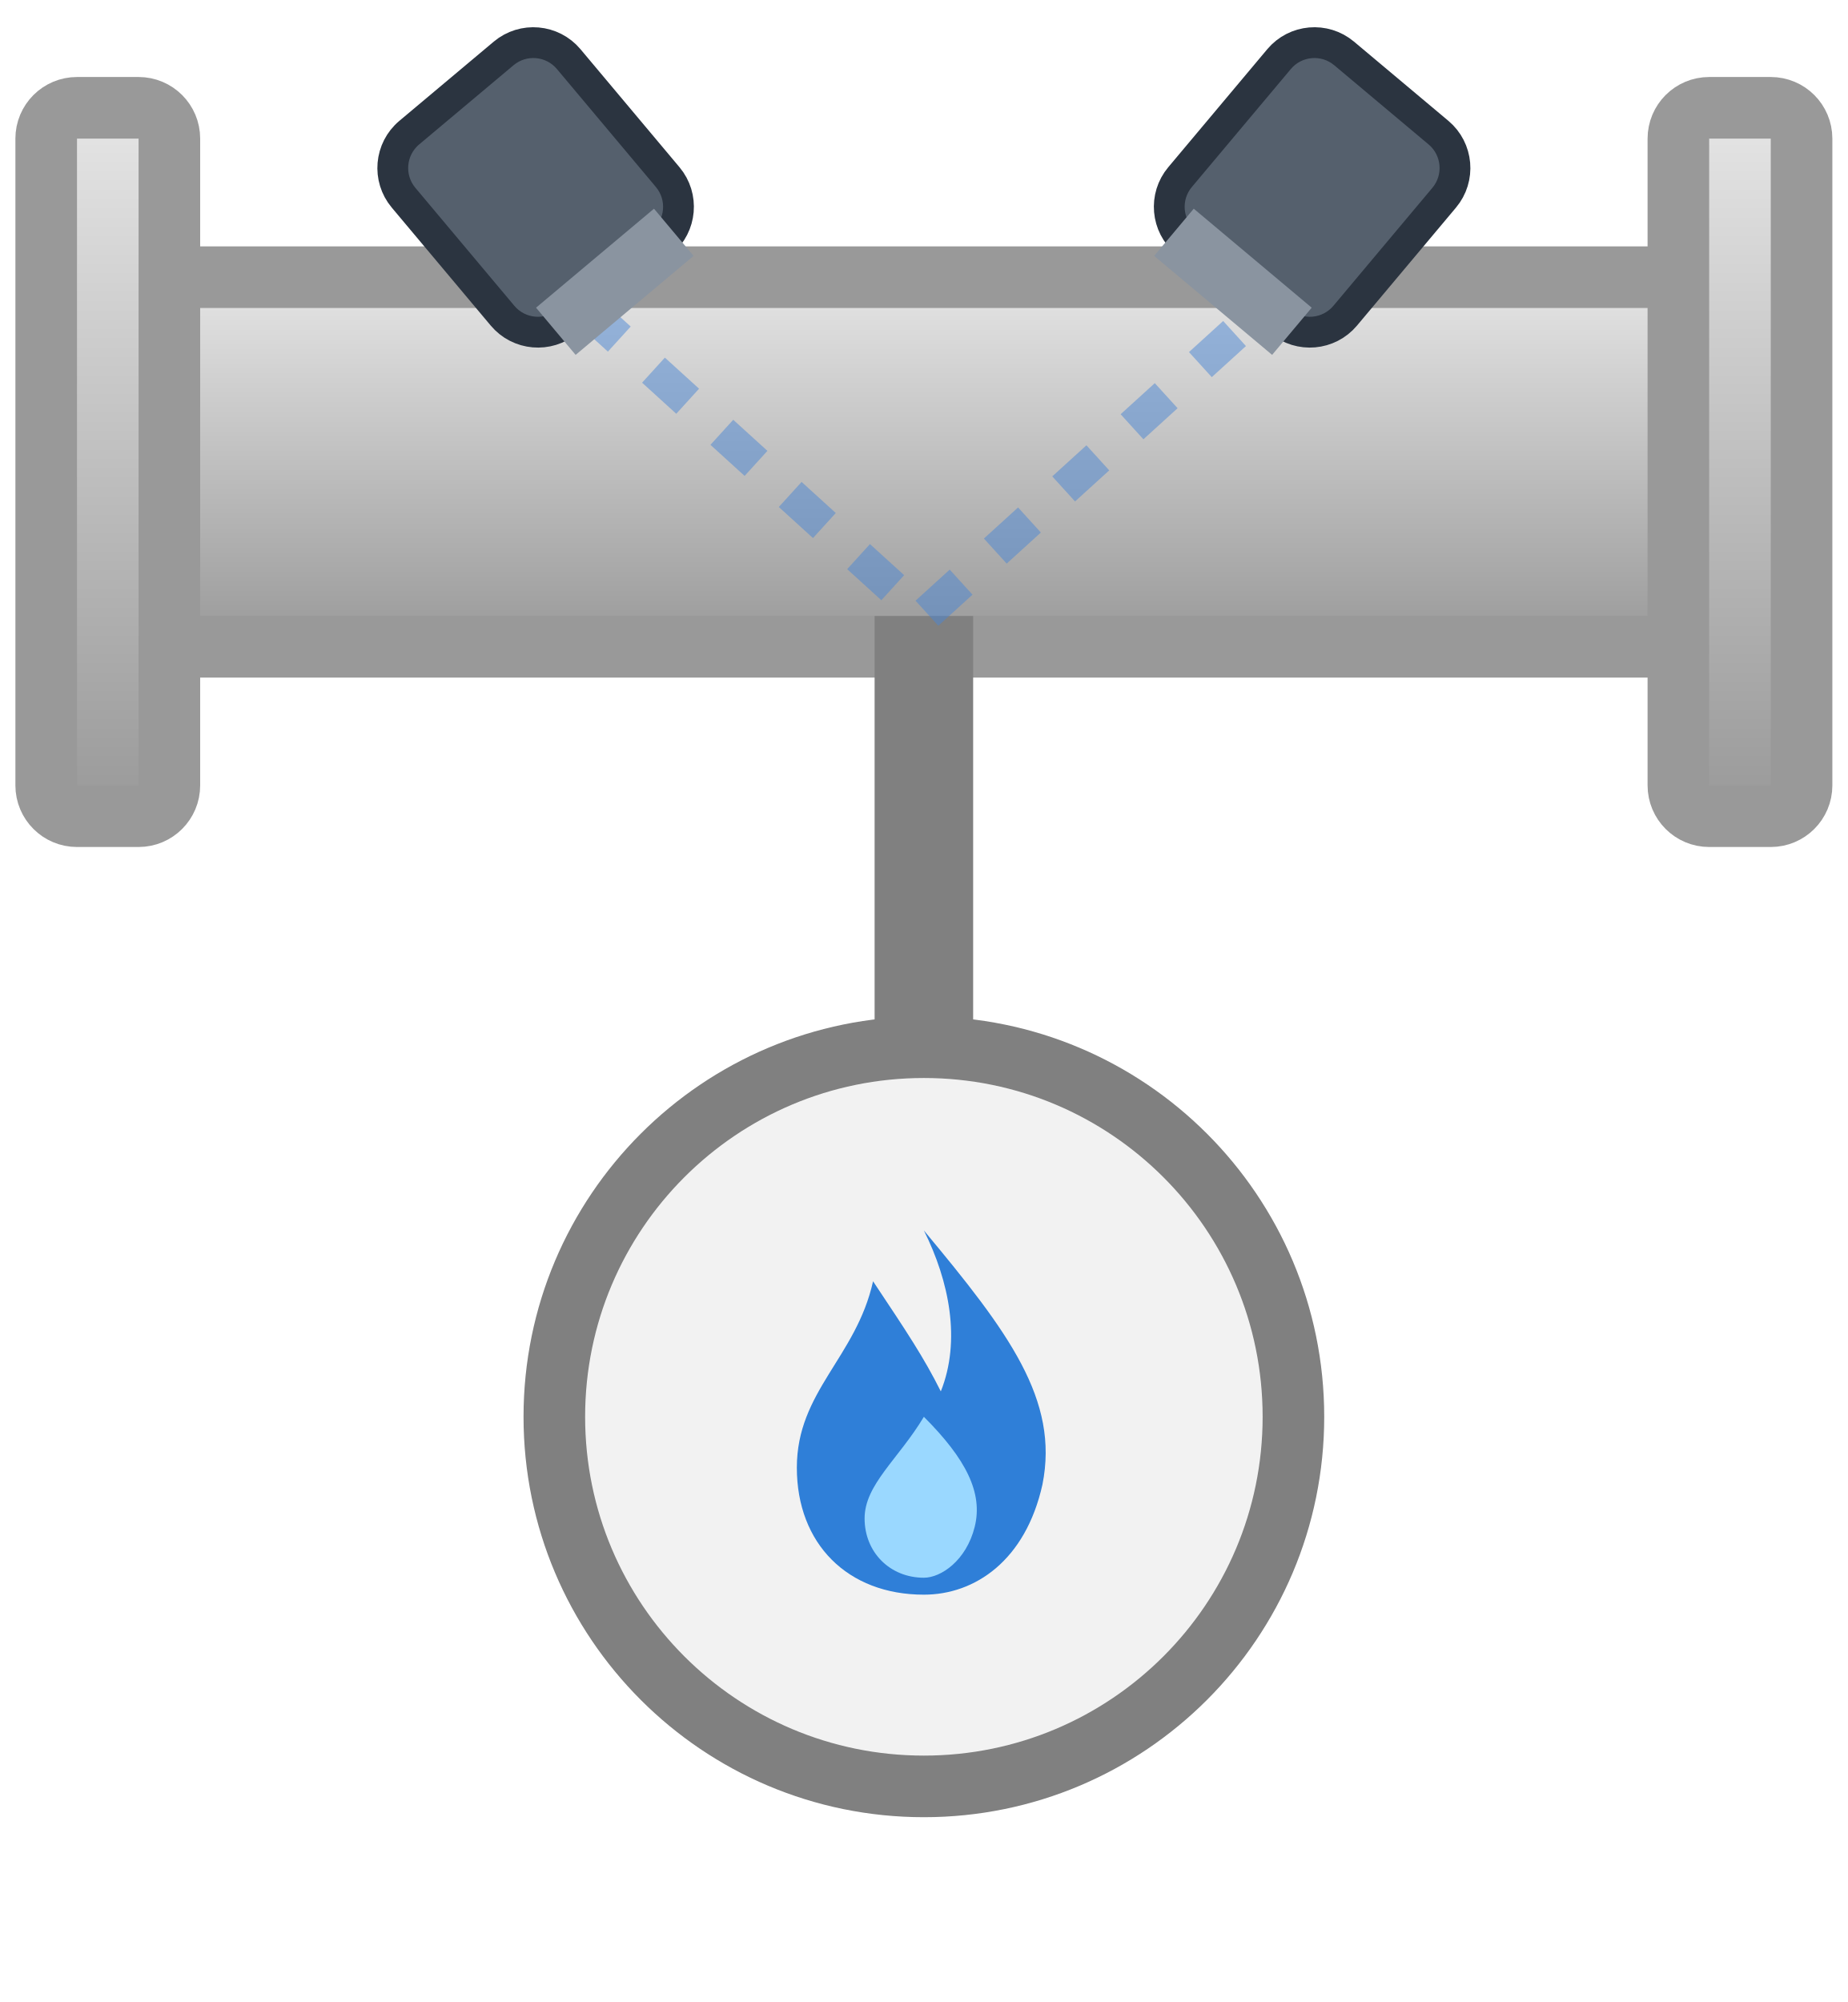
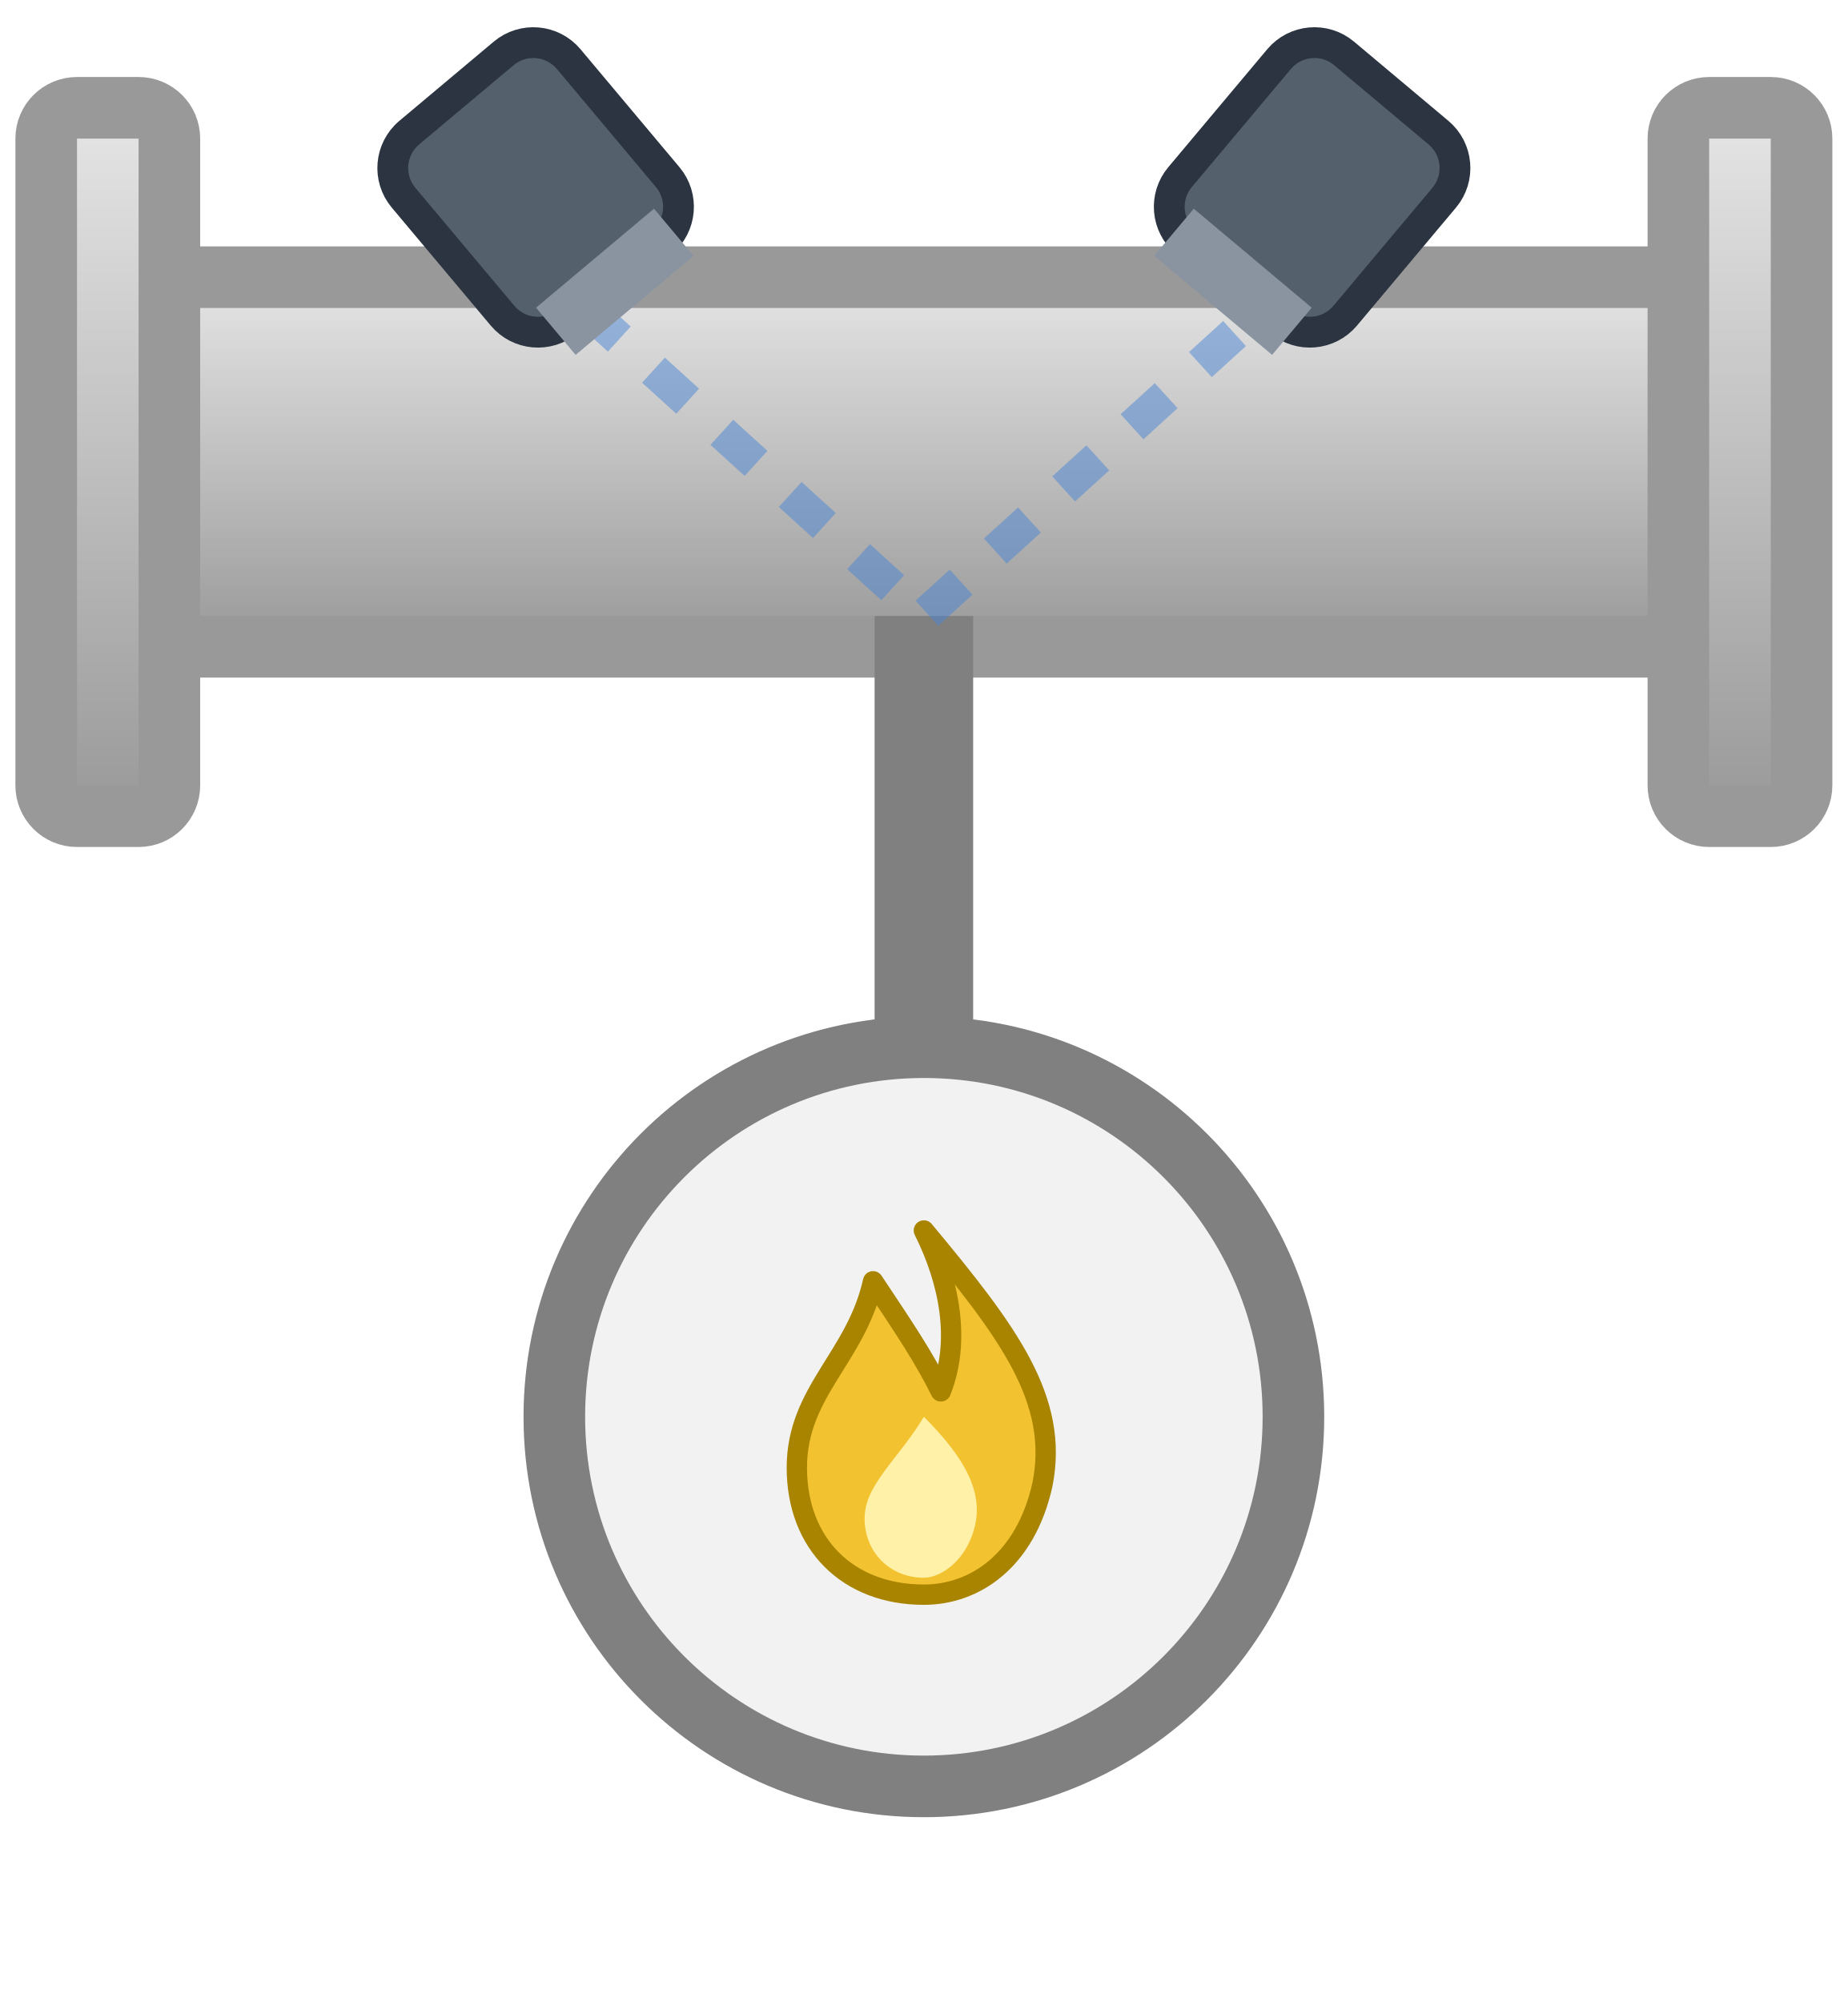
<svg xmlns="http://www.w3.org/2000/svg" width="60" height="65" viewBox="0 0 60 65" role="img">
  <defs>
    <linearGradient id="gV" x1="0" y1="0" x2="0" y2="1">
      <stop offset="0" stop-color="#E6E6E6" />
      <stop offset="0.07" stop-color="#E0E0E0" />
      <stop offset="1" stop-color="#999999" />
    </linearGradient>
    <radialGradient id="gG" cx="0.4" cy="0.35" r="0.7">
      <stop offset="0" stop-color="#55606D" />
      <stop offset="1" stop-color="#2B3440" />
    </radialGradient>
  </defs>
  <rect x="4" y="9" width="52" height="12" fill="url(#gV)" stroke="#999999" stroke-width="2" stroke-linejoin="round" />
  <rect x="1.5" y="3.5" width="4" height="23" rx="1" fill="url(#gV)" stroke="#999999" stroke-width="2" />
  <rect x="54.5" y="3.5" width="4" height="23" rx="1" fill="url(#gV)" stroke="#999999" stroke-width="2" />
  <rect x="29.4" y="21" width="1.2" height="12" fill="#808080" stroke="#808080" stroke-width="2" />
  <path d="M19,10 L30,20 L41,10" fill="none" stroke="#4A86D4" stroke-opacity="0.5" stroke-width="1.1" stroke-dasharray="1.5 1.5" />
  <path d="M19,10 L30,20 L41,10" fill="none" stroke="#2F7FD8" stroke-width="2.4" stroke-linecap="round" stroke-dasharray="5 40" stroke-dashoffset="5">
    <animate attributeName="stroke-dashoffset" values="5;-31" dur="1.6s" begin="0s" repeatCount="indefinite" />
  </path>
  <path d="M19,10 L30,20 L41,10" fill="none" stroke="#2F7FD8" stroke-width="2.4" stroke-linecap="round" stroke-dasharray="5 40" stroke-dashoffset="5">
    <animate attributeName="stroke-dashoffset" values="5;-31" dur="1.6s" begin="0.8s" repeatCount="indefinite" />
  </path>
  <g transform="rotate(-40 19 8)">
    <rect x="15.5" y="1.5" width="7" height="8" rx="1.5" fill="#55606D" stroke="#2B3440" stroke-width="1" />
    <rect x="16.5" y="8.5" width="5" height="2" fill="#8A94A0" />
  </g>
  <circle cx="19" cy="5.5" r="1.3" fill="#7CD0FF" opacity="0">
    <animate attributeName="opacity" values="0;1;0;0" keyTimes="0;0.1;0.3;1" dur="1.6s" begin="0s" repeatCount="indefinite" />
  </circle>
  <g transform="rotate(40 41 8)">
    <rect x="37.5" y="1.5" width="7" height="8" rx="1.5" fill="#55606D" stroke="#2B3440" stroke-width="1" />
    <rect x="38.5" y="8.5" width="5" height="2" fill="#8A94A0" />
  </g>
  <circle cx="41" cy="5.5" r="1.3" fill="#7CD0FF" opacity="0">
    <animate attributeName="opacity" values="0;1;0;0" keyTimes="0;0.1;0.3;1" dur="1.6s" begin="0.8s" repeatCount="indefinite" />
  </circle>
  <circle cx="30" cy="46" r="12" fill="#F2F2F2" stroke="#808080" stroke-width="2" />
  <g transform="translate(30 46) scale(0.55)">
-     <path d="M0,-11 C5,-5 8,-1 7,4 C6,8.5 3,10.5 0,10.5 C-4.5,10.5 -7.5,7.5 -7.5,3 C-7.5,-1.5 -4,-3.5 -3,-8 C-1,-5 0,-3.5 1,-1.5 C2.2,-4.5 1.5,-8 0,-11 Z" fill="#2F7FD8" />
-     <path d="M0,0 C2.5,2.5 3.5,4.5 3,6.5 C2.5,8.5 1,9.5 0,9.5 C-2,9.5 -3.5,8 -3.5,6 C-3.5,4 -1.5,2.5 0,0 Z" fill="#9AD8FF" />
+     <path d="M0,-11 C5,-5 8,-1 7,4 C6,8.5 3,10.5 0,10.5 C-4.5,10.5 -7.5,7.5 -7.5,3 C-7.5,-1.5 -4,-3.5 -3,-8 C-1,-5 0,-3.5 1,-1.5 C2.2,-4.5 1.5,-8 0,-11 Z" fill="#F2C230" stroke="#A88400" stroke-width="1.2" stroke-linejoin="round" />
+     <path d="M0,0 C2.5,2.5 3.5,4.5 3,6.5 C2.5,8.5 1,9.5 0,9.5 C-2,9.5 -3.5,8 -3.5,6 C-3.5,4 -1.5,2.5 0,0 Z" fill="#FFF1A8" />
  </g>
</svg>
